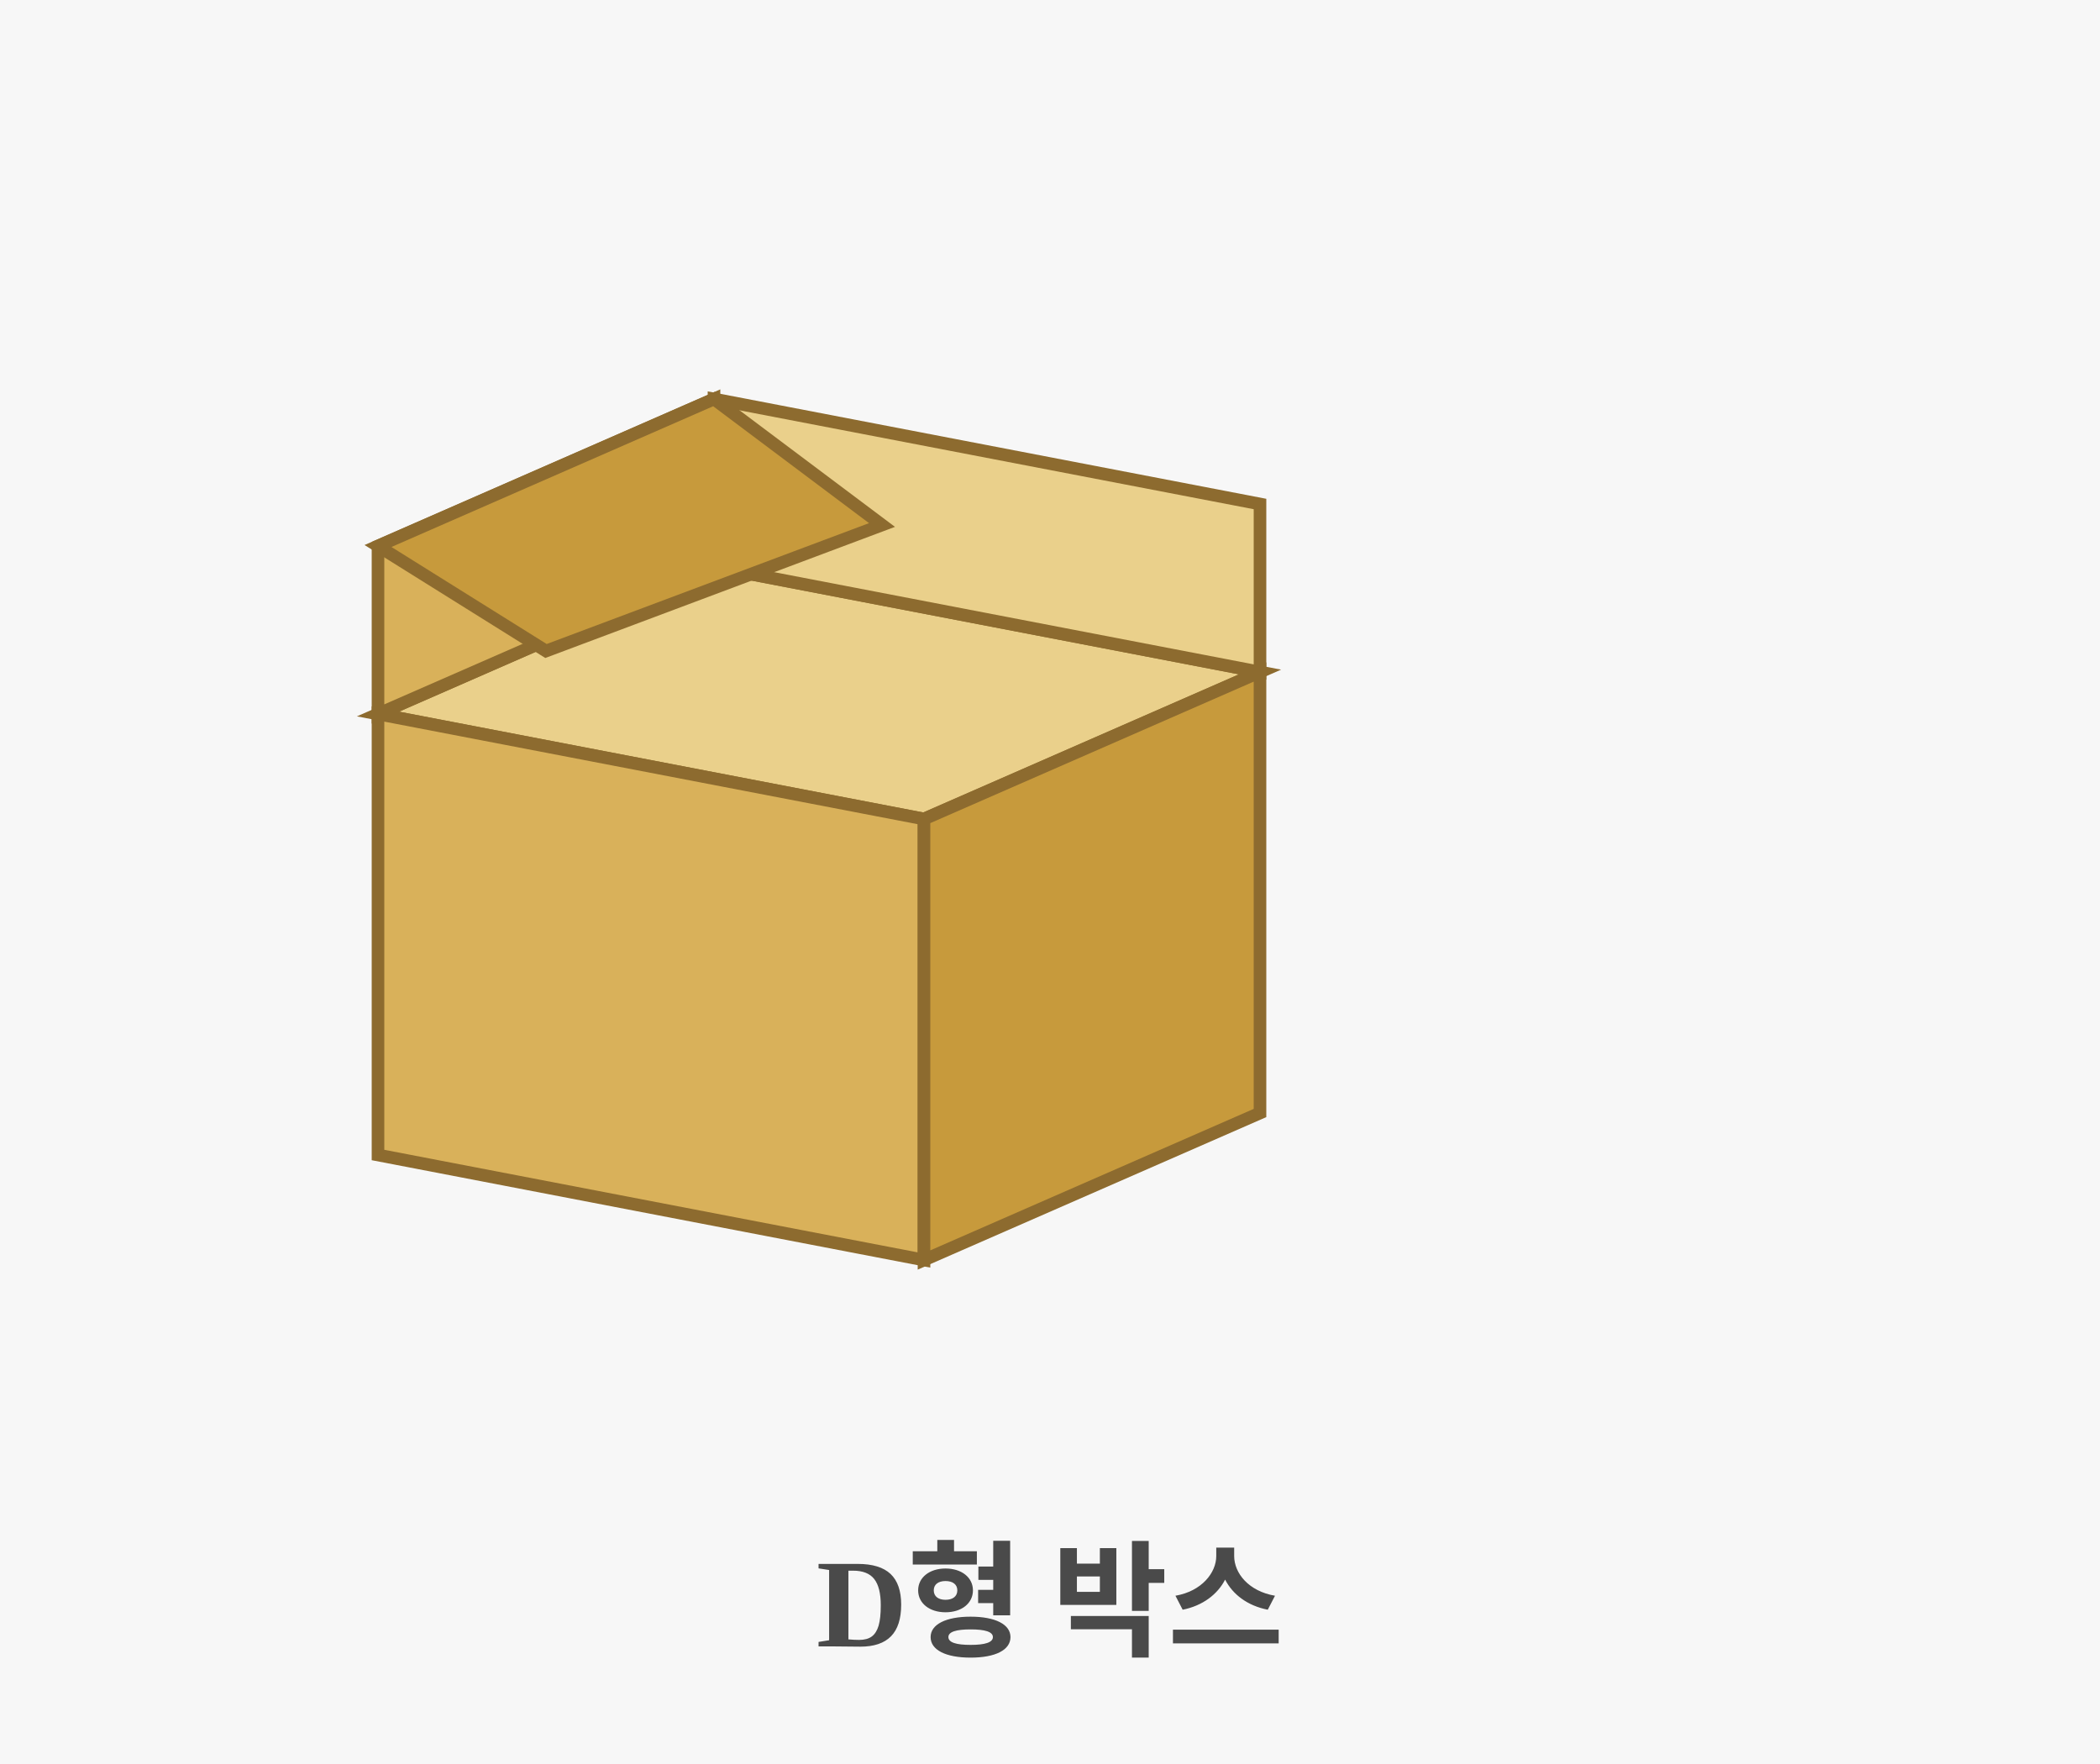
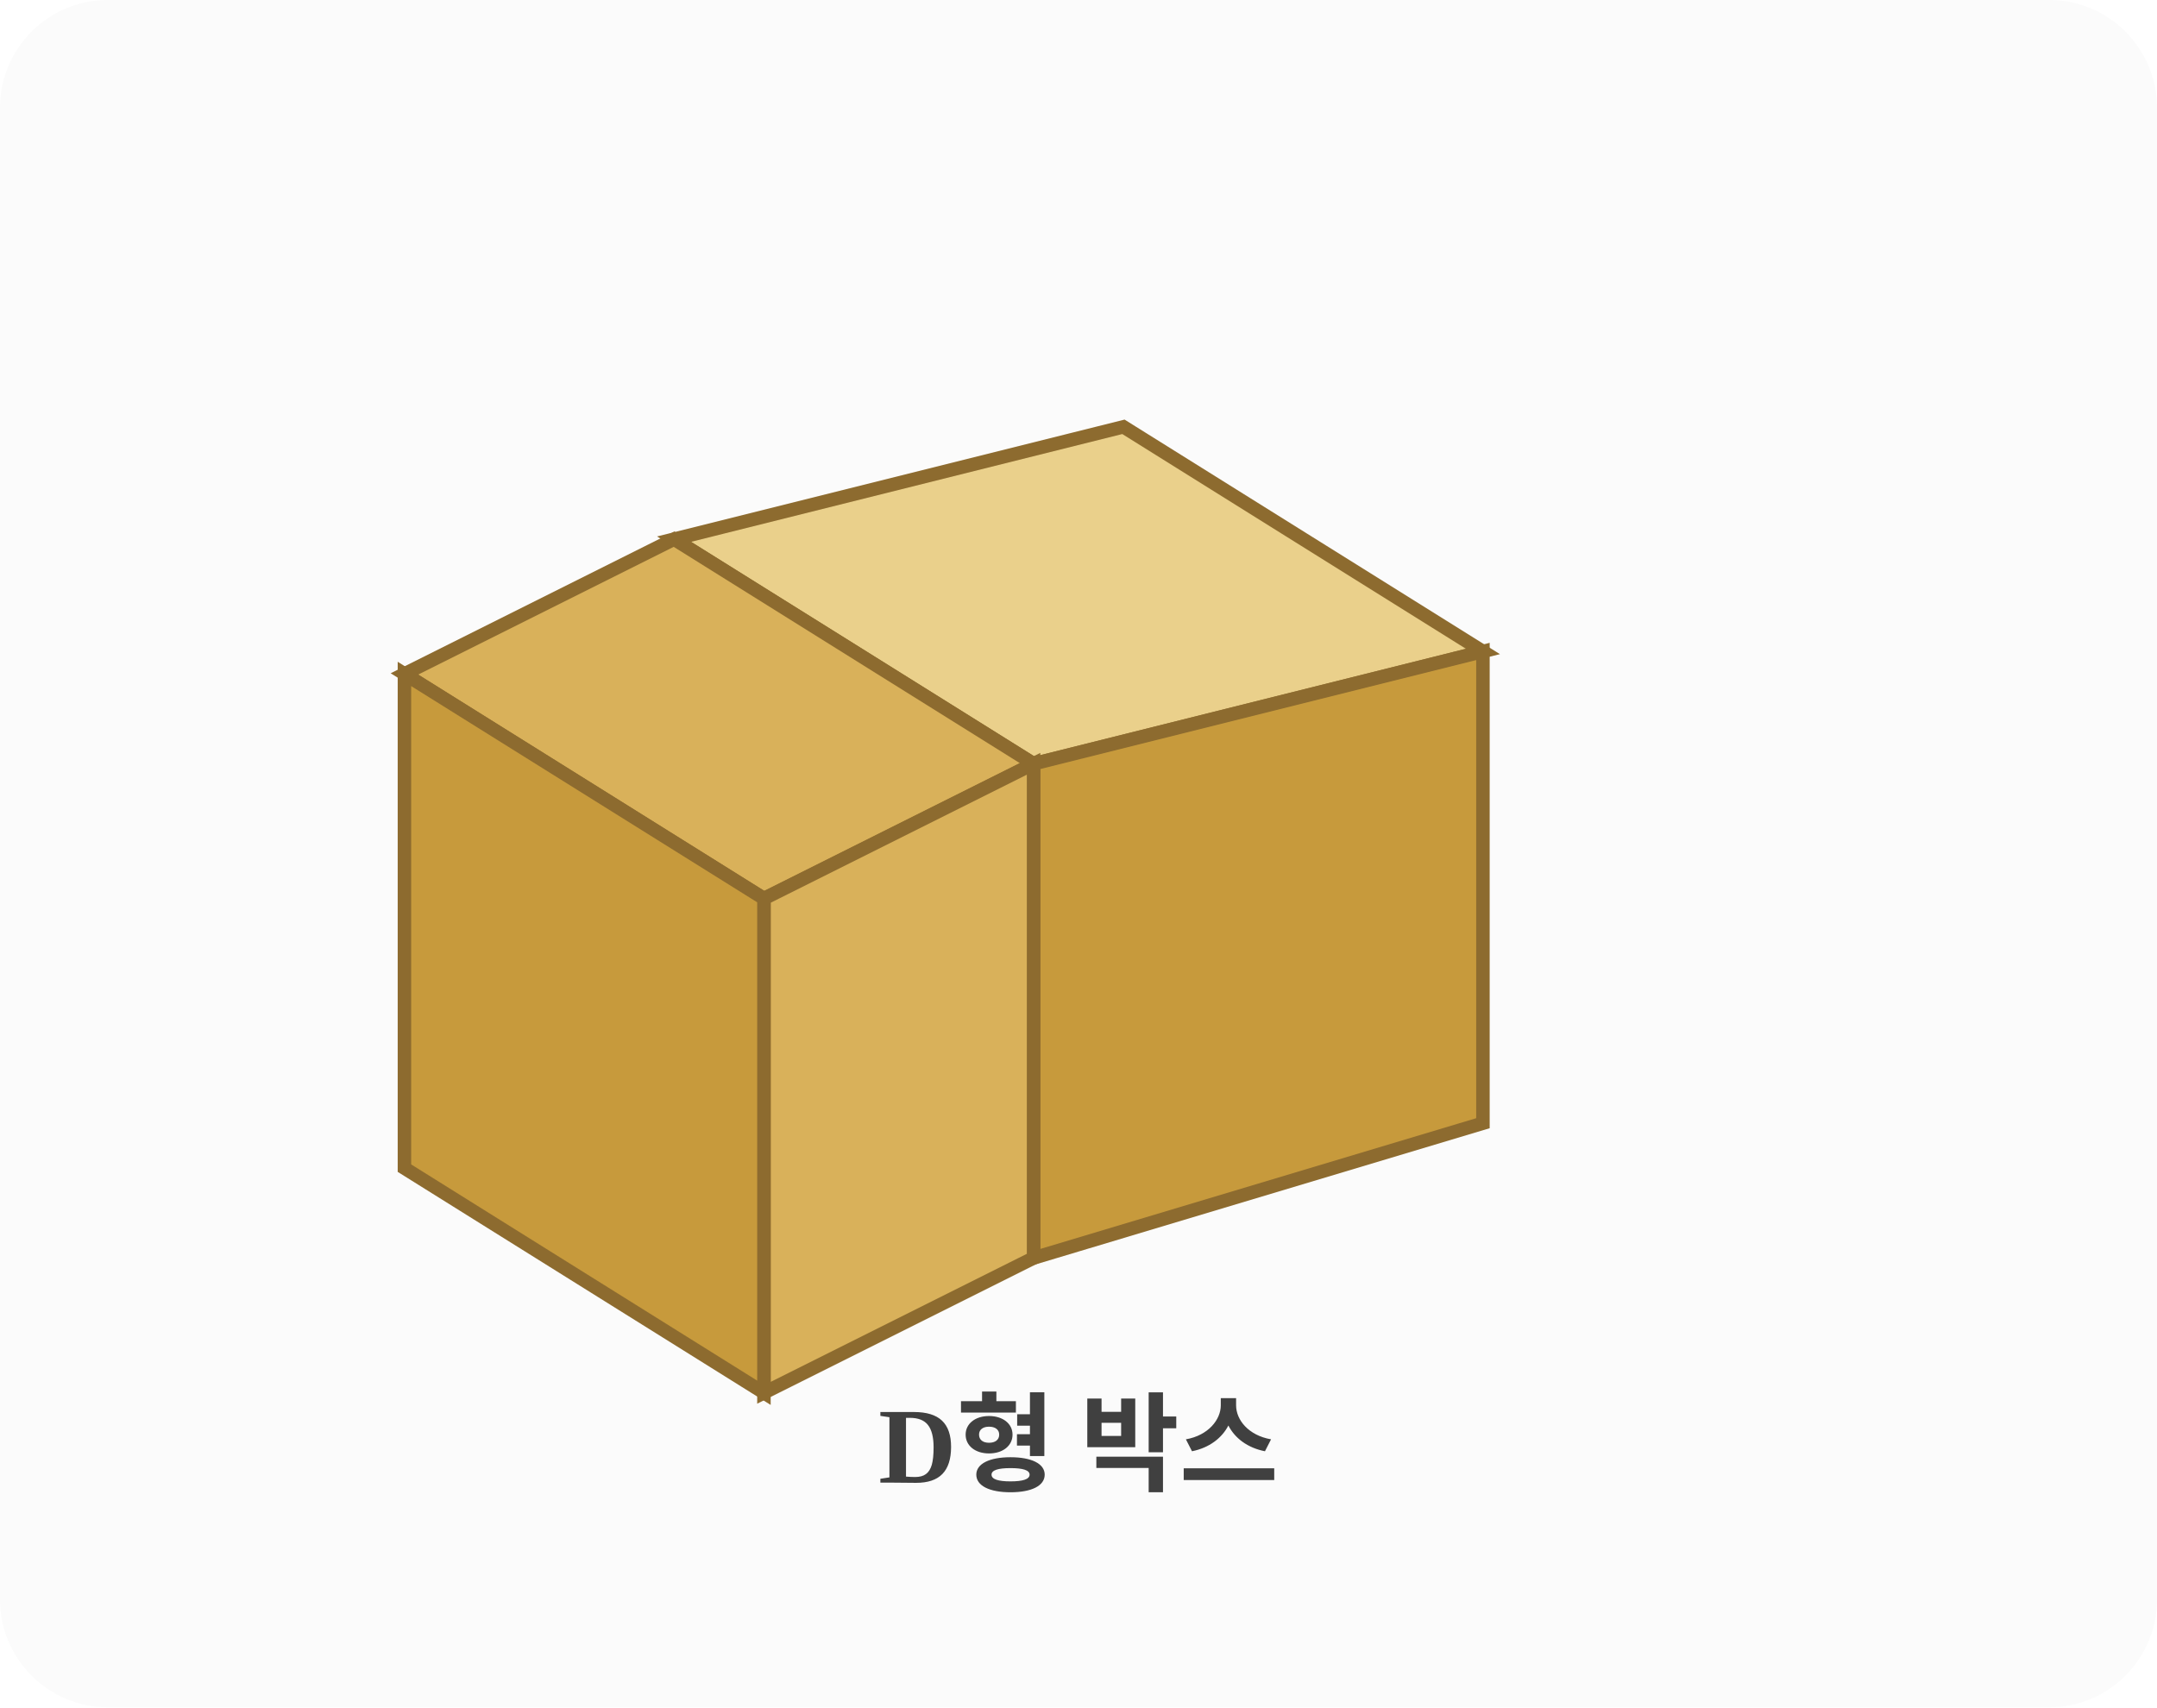
- <svg xmlns="http://www.w3.org/2000/svg" width="500" height="420" viewBox="0 0 500 420">
-   <rect width="500" height="420" fill="#f7f7f7" />
-   <polygon points="90,170 170,135 300,160 220,195" fill="#ead08b" stroke="#8d6b2f" stroke-width="3" />
-   <polygon points="90,170 220,195 220,300 90,275" fill="#d9b15a" stroke="#8d6b2f" stroke-width="3" />
-   <polygon points="220,195 300,160 300,265 220,300" fill="#c79a3c" stroke="#8d6b2f" stroke-width="3" />
-   <polygon points="170,135 300,160 300,120 170,95" fill="#ead08b" stroke="#8d6b2f" stroke-width="3" />
-   <polygon points="90,170 170,135 170,95 90,130" fill="#d9b15a" stroke="#8d6b2f" stroke-width="3" />
-   <polygon points="90,130 170,95 210,125 130,155" fill="#c79a3c" stroke="#8d6b2f" stroke-width="3" />
-   <text x="250" y="392" text-anchor="middle" font-size="30" font-weight="700" fill="#4a4a4a">D형 박스</text>
+ <svg xmlns="http://www.w3.org/2000/svg" width="480" height="380" viewBox="0 0 480 380">
+   <rect width="480" height="380" rx="24" fill="#fbfbfb" />
+   <polygon points="150,120 250,95 330,145 230,170" fill="#ead08b" stroke="#8d6b2f" stroke-width="3" />
+   <polygon points="90,150 150,120 230,170 170,200" fill="#d9b15a" stroke="#8d6b2f" stroke-width="3" />
+   <polygon points="230,170 330,145 330,250 230,280" fill="#c79a3c" stroke="#8d6b2f" stroke-width="3" />
+   <polygon points="170,200 230,170 230,280 170,310" fill="#d9b15a" stroke="#8d6b2f" stroke-width="3" />
+   <polygon points="90,150 170,200 170,310 90,260" fill="#c79a3c" stroke="#8d6b2f" stroke-width="3" />
+   <text x="240" y="330" text-anchor="middle" font-size="24" font-weight="800" fill="#404040">D형 박스</text>
</svg>
